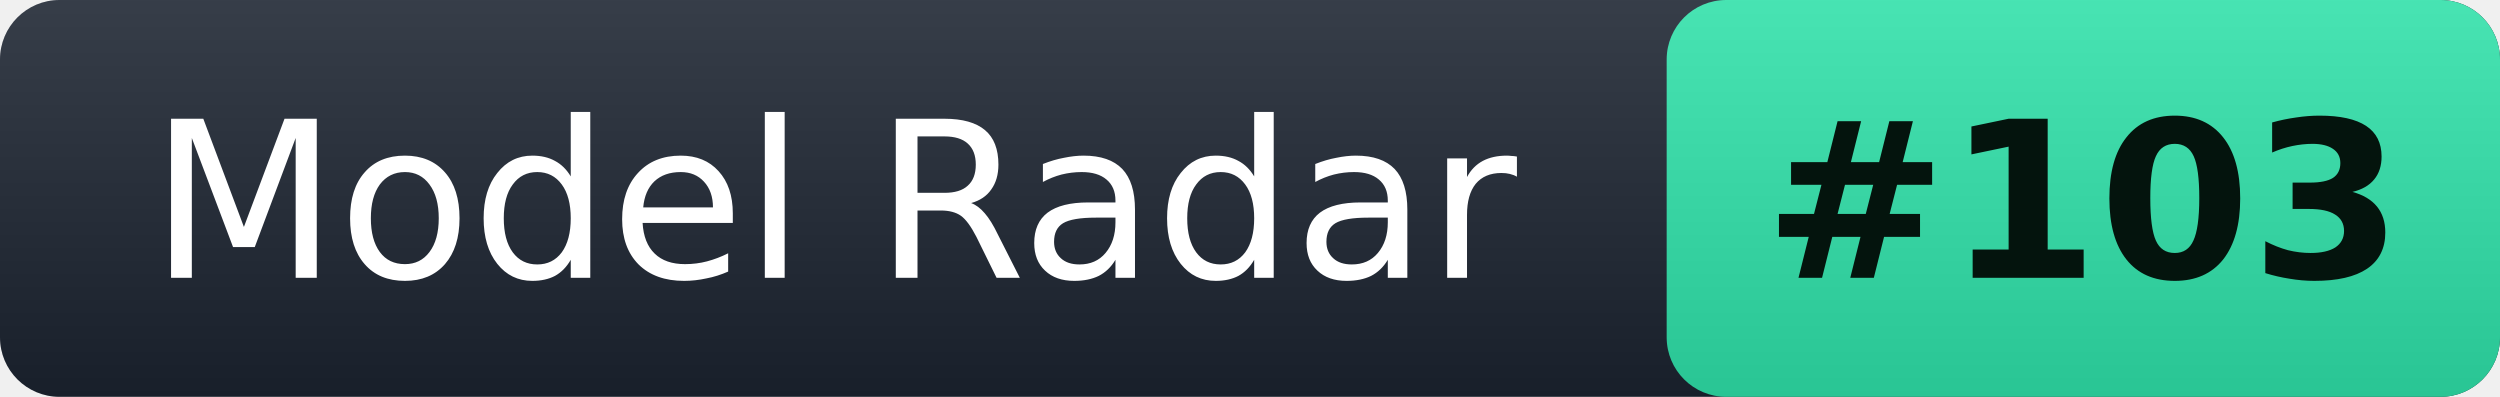
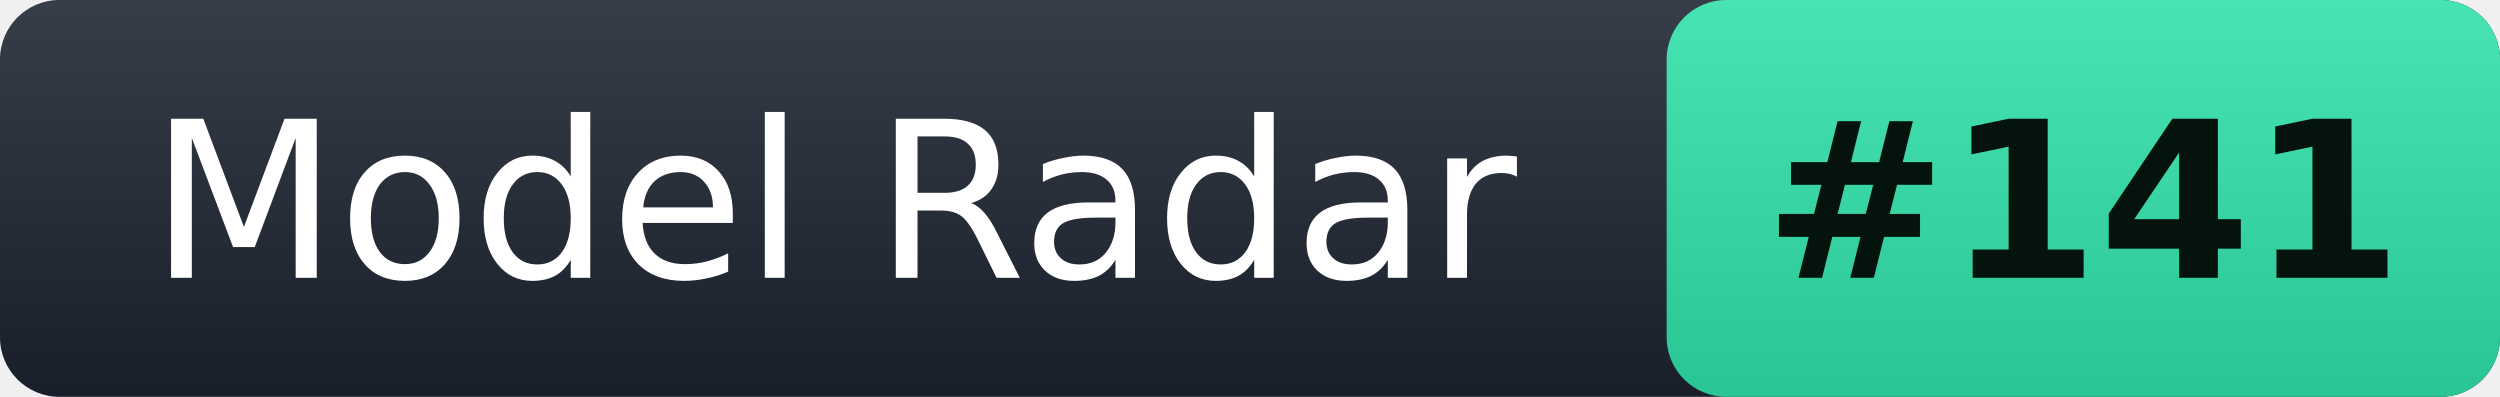
- <svg xmlns="http://www.w3.org/2000/svg" width="126" height="20" viewBox="0 0 126 20" role="img" aria-label="Model Radar — FLUX.2-dev ranked #103">
+ <svg xmlns="http://www.w3.org/2000/svg" width="126" height="20" viewBox="0 0 126 20" role="img" aria-label="Model Radar — FLUX.2-dev ranked #141">
  <linearGradient id="mrblack-forest-labs-flux-2-dev" x2="0" y2="100%">
    <stop offset="0" stop-color="#fff" stop-opacity=".12" />
    <stop offset="1" stop-opacity=".12" />
  </linearGradient>
  <rect rx="3" width="126" height="20" fill="#1b2330" />
  <rect rx="3" x="84" width="42" height="20" fill="#2fe0a8" />
  <rect rx="3" width="126" height="20" fill="url(#mrblack-forest-labs-flux-2-dev)" />
  <g fill="#fff" text-anchor="middle" font-family="Verdana,DejaVu Sans,Geneva,sans-serif" font-size="11">
    <text x="42" y="14">Model Radar</text>
-     <text x="105" y="14" font-weight="bold" fill="#04140d">#103</text>
+     <text x="105" y="14" font-weight="bold" fill="#04140d">#141</text>
  </g>
</svg>
